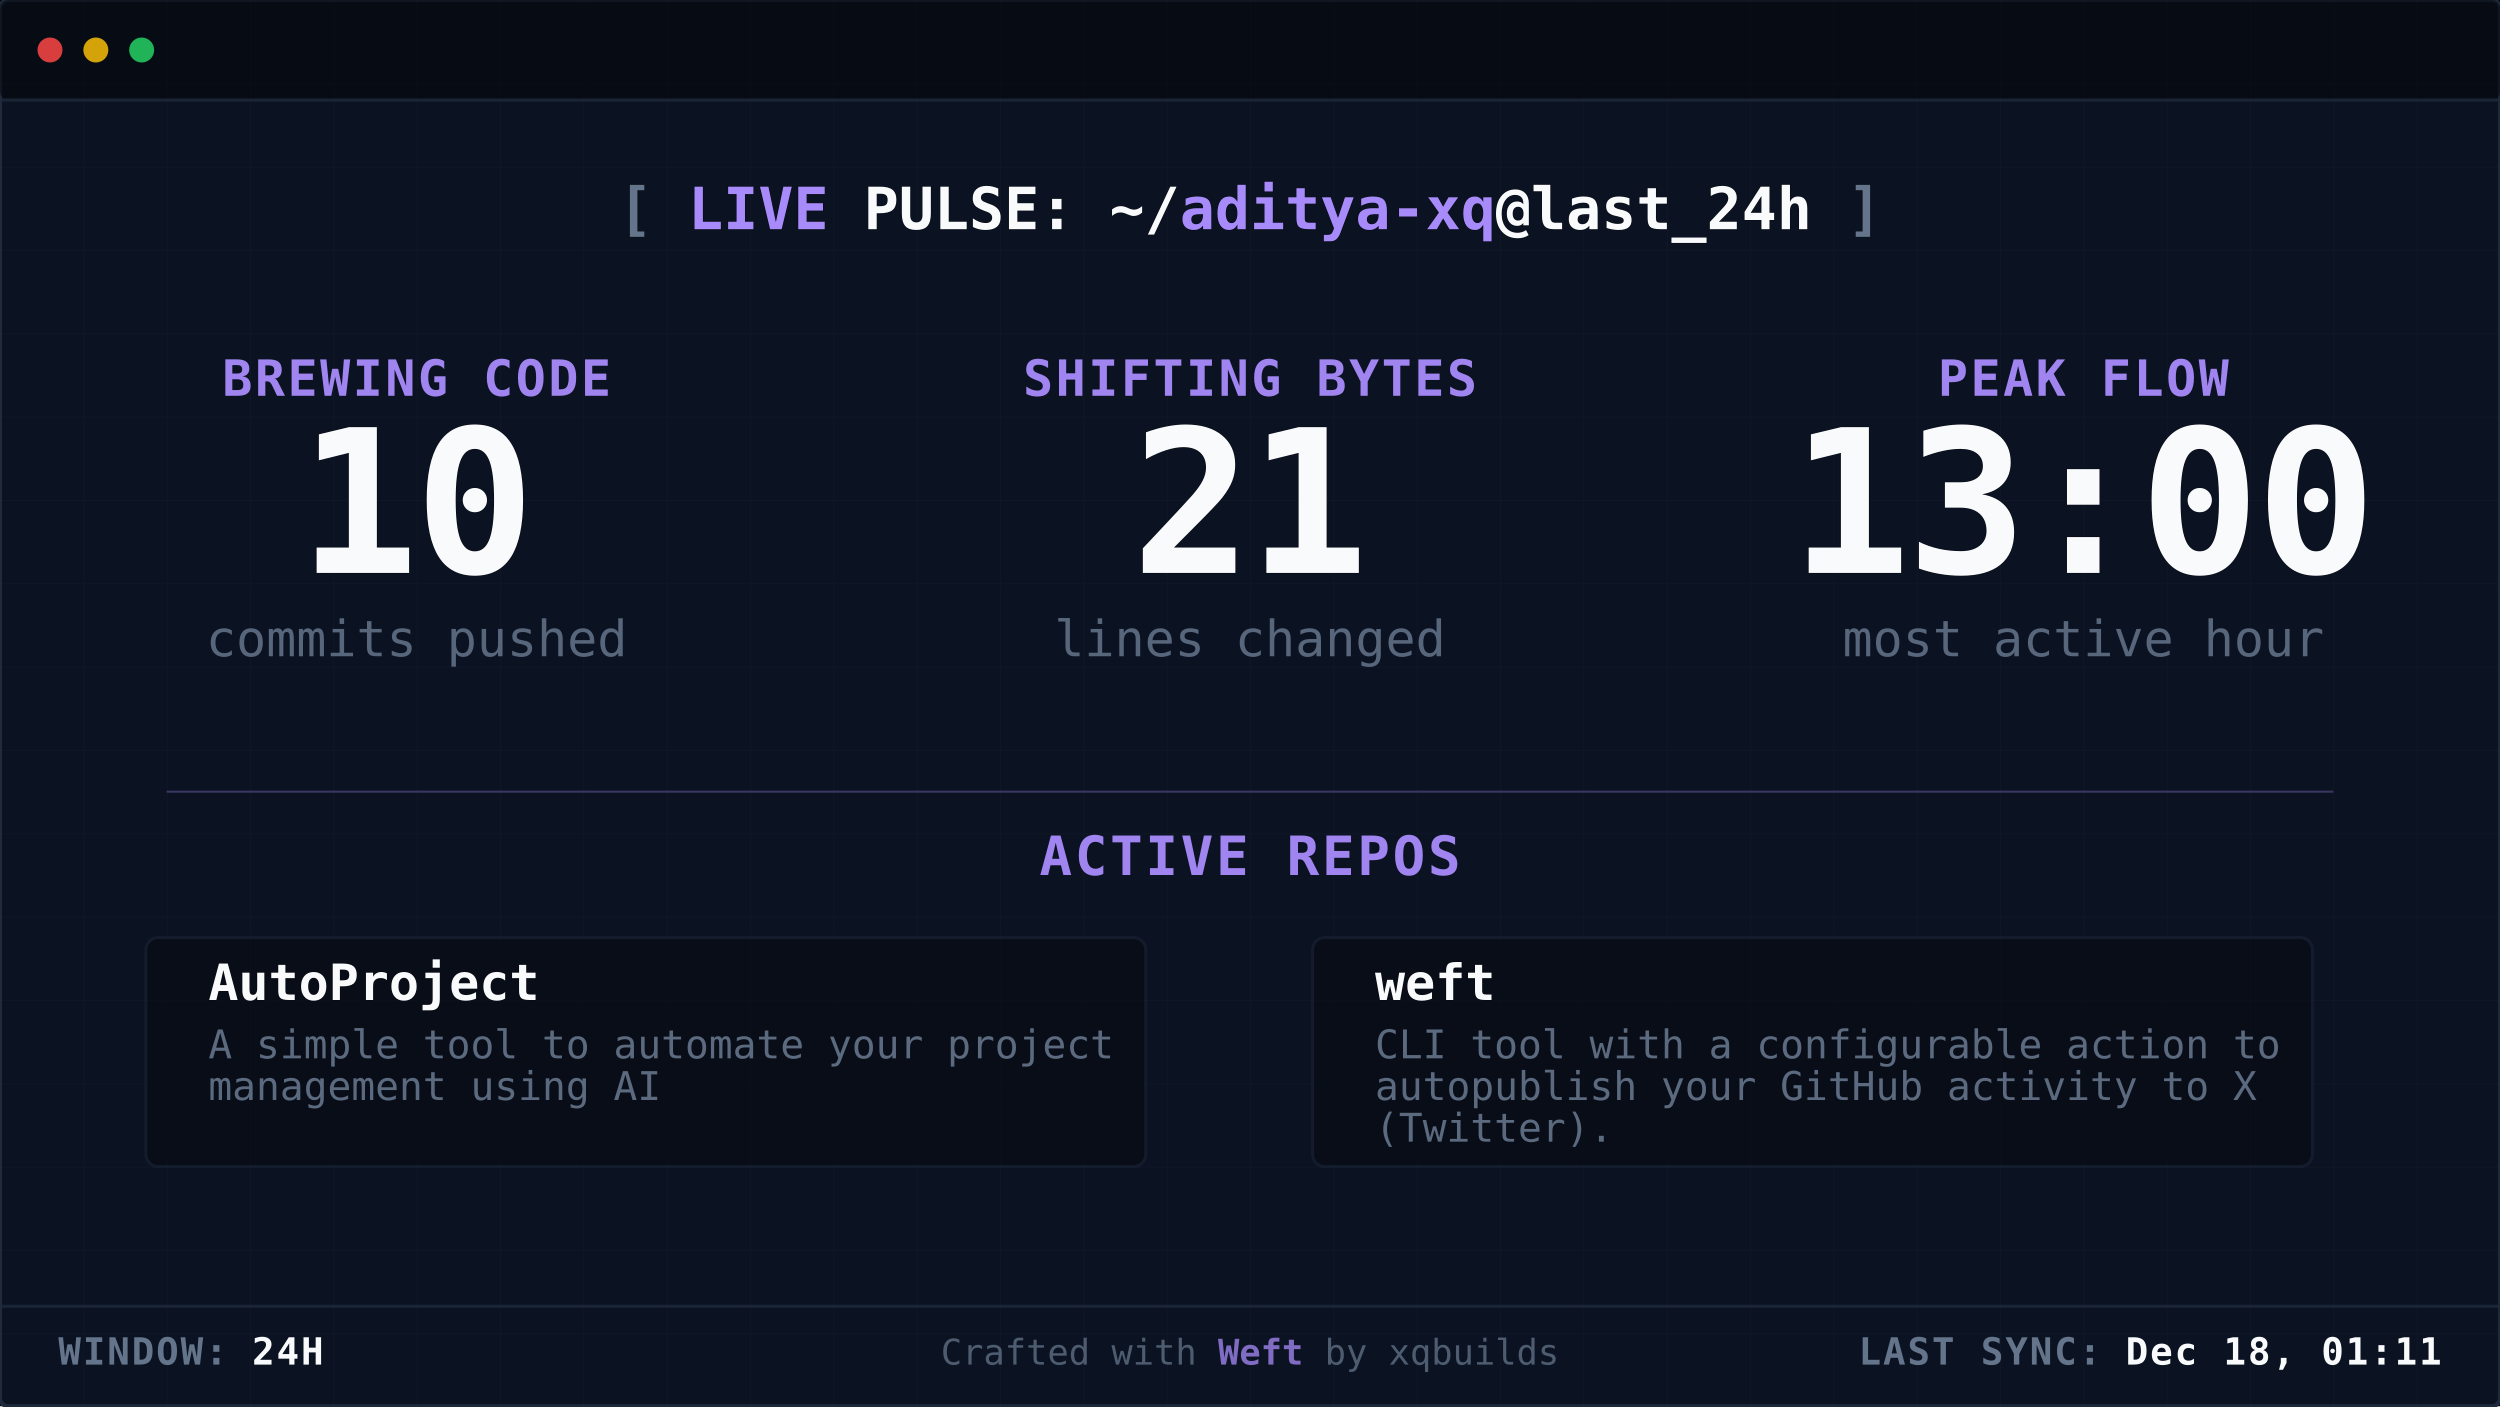
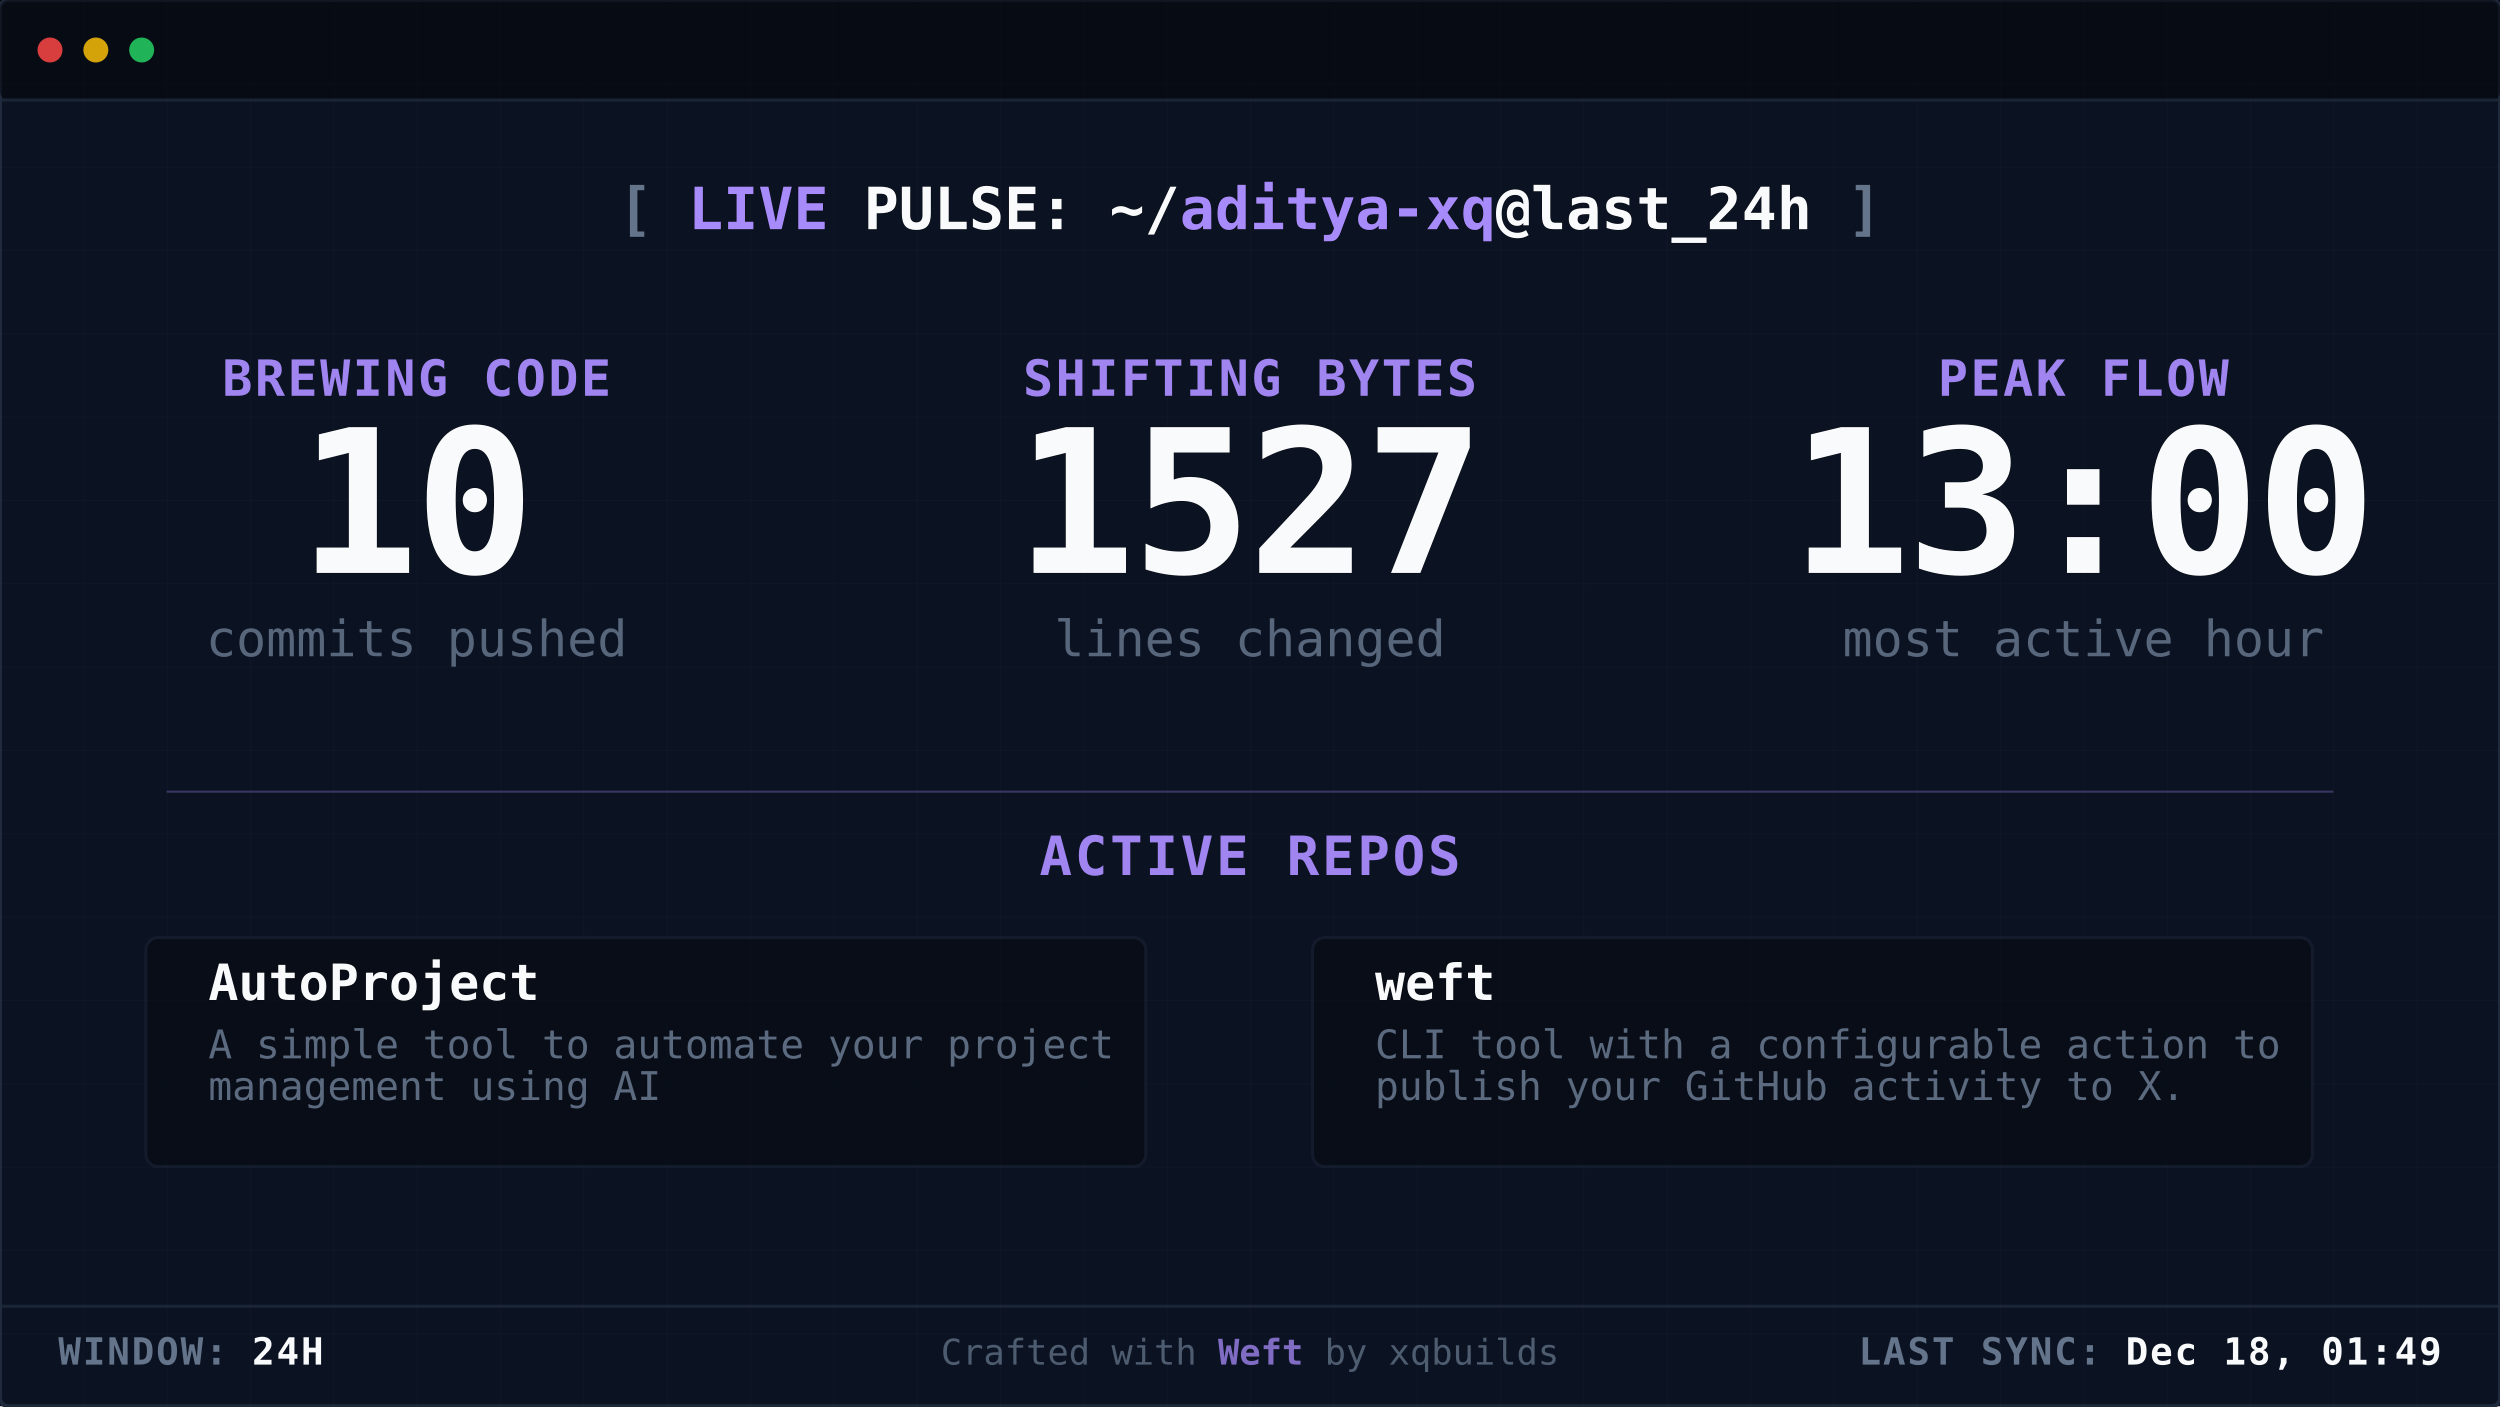
<svg xmlns="http://www.w3.org/2000/svg" width="1200" height="675" viewBox="0 0 1200 675" role="img" aria-label="Daily commit snapshot">
  <defs>
    <pattern id="engGrid" width="40" height="40" patternUnits="userSpaceOnUse">
      <path d="M 40 0 L 0 0 0 40" fill="none" stroke="#64748b" stroke-width="0.5" opacity="0.08" />
    </pattern>
    <style>
            .root {
                font-family: "JetBrains Mono", "Cascadia Code", "Segoe UI Mono", "Roboto Mono", "DejaVu Sans Mono", "Courier New", monospace;
                -webkit-font-smoothing: antialiased;
                -moz-osx-font-smoothing: grayscale;
                text-rendering: optimizeLegibility;
            }
            .sharp-text {
                paint-order: stroke fill;
                stroke: #020408;
                stroke-width: 0.3px;
                stroke-linejoin: round;
            }
            .metric-value {
                letter-spacing: -0.02em;
            }
            .label-text {
                letter-spacing: 0.05em;
            }
            .title-text {
                letter-spacing: 0.08em;
            }
        </style>
  </defs>
  <rect width="1200" height="675" fill="#020408" />
  <g class="root" transform="translate(0, 0)">
    <rect x="0" y="0" width="1200" height="675" fill="#0b1221" stroke="#1e293b" stroke-width="2" rx="4" />
    <rect width="1200" height="675" fill="url(#engGrid)" rx="4" />
    <rect x="0" y="0" width="1200" height="48" fill="#020408" opacity="0.5" rx="4" />
    <line x1="0" y1="48" x2="1200" y2="48" stroke="#1e293b" stroke-width="1.5" opacity="0.8" />
    <g transform="translate(24, 24)">
      <circle cx="0" cy="0" r="6" fill="#ef4444" opacity="0.9" />
      <circle cx="22" cy="0" r="6" fill="#eab308" opacity="0.9" />
      <circle cx="44" cy="0" r="6" fill="#22c55e" opacity="0.9" />
    </g>
    <text x="600" y="110" text-anchor="middle" fill="#f8fafc" font-size="28" font-weight="900" class="sharp-text">
      <tspan fill="#64748b">[</tspan>
      <tspan fill="#a78bfa">LIVE</tspan> 
            PULSE: ~/<tspan fill="#a78bfa">aditya-xq</tspan>@last_24h 
            <tspan fill="#64748b">]</tspan>
    </text>
    <g transform="translate(200, 190)">
      <text x="0" y="0" text-anchor="middle" fill="#a78bfa" font-size="24" font-weight="800" text-transform="uppercase" class="label-text" opacity="0.95">
                BREWING CODE
            </text>
      <text x="0" y="85" text-anchor="middle" fill="#f8fafc" font-size="96" font-weight="900" class="sharp-text metric-value">
                10
            </text>
      <text x="0" y="125" text-anchor="middle" fill="#64748b" font-size="24" font-weight="500" opacity="0.85">
                commits pushed
            </text>
    </g>
    <g transform="translate(600, 190)">
      <text x="0" y="0" text-anchor="middle" fill="#a78bfa" font-size="24" font-weight="800" text-transform="uppercase" class="label-text" opacity="0.95">
                SHIFTING BYTES
            </text>
      <text x="0" y="85" text-anchor="middle" fill="#f8fafc" font-size="96" font-weight="900" class="sharp-text metric-value">
-                 21
+                 1527
            </text>
      <text x="0" y="125" text-anchor="middle" fill="#64748b" font-size="24" font-weight="500" opacity="0.85">
                lines changed
            </text>
    </g>
    <g transform="translate(1000, 190)">
      <text x="0" y="0" text-anchor="middle" fill="#a78bfa" font-size="24" font-weight="800" text-transform="uppercase" class="label-text" opacity="0.95">
                PEAK FLOW
            </text>
      <text x="0" y="85" text-anchor="middle" fill="#f8fafc" font-size="96" font-weight="900" class="sharp-text metric-value">
                13:00
            </text>
      <text x="0" y="125" text-anchor="middle" fill="#64748b" font-size="24" font-weight="500" opacity="0.85">
                most active hour
            </text>
    </g>
    <line x1="80" y1="380" x2="1120" y2="380" stroke="#a78bfa" stroke-width="1" opacity="0.3" />
    <text x="600" y="420" text-anchor="middle" fill="#a78bfa" font-size="26" font-weight="800" text-transform="uppercase" class="label-text" opacity="0.95">
            ACTIVE REPOS
        </text>
    <g transform="translate(100, 480)">
      <rect x="-30" y="-30" width="480" height="110" fill="#020408" opacity="0.4" rx="6" stroke="#1e293b" stroke-width="1.5" />
      <text x="0" y="0" fill="#f8fafc" font-size="24" font-weight="800" class="sharp-text">
                AutoProject
            </text>
      <text x="0" y="28" fill="#64748b" font-size="19" font-weight="400" opacity="0.9">
                A simple tool to automate your project
            </text>
      <text x="0" y="48" fill="#64748b" font-size="19" font-weight="400" opacity="0.9">
                management using AI
            </text>
    </g>
    <g transform="translate(660, 480)">
      <rect x="-30" y="-30" width="480" height="110" fill="#020408" opacity="0.4" rx="6" stroke="#1e293b" stroke-width="1.5" />
      <text x="0" y="0" fill="#f8fafc" font-size="24" font-weight="800" class="sharp-text">
                weft
            </text>
      <text x="0" y="28" fill="#64748b" font-size="19" font-weight="400" opacity="0.9">
                CLI tool with a configurable action to
            </text>
      <text x="0" y="48" fill="#64748b" font-size="19" font-weight="400" opacity="0.9">
-                 autopublish your GitHub activity to X
-             </text>
-       <text x="0" y="68" fill="#64748b" font-size="19" font-weight="400" opacity="0.9">
-                 (Twitter).
+                 publish your GitHub activity to X.
            </text>
    </g>
    <line x1="0" y1="627" x2="1200" y2="627" stroke="#1e293b" stroke-width="1.5" opacity="0.8" />
    <text x="28" y="655" fill="#64748b" font-size="18" font-weight="700" class="label-text">
            WINDOW: <tspan fill="#f8fafc" font-weight="800">24H</tspan>
    </text>
    <text x="600" y="655" text-anchor="middle" fill="#64748b" font-size="17" font-weight="500" opacity="0.75">
            Crafted with <tspan fill="#a78bfa" font-weight="800">Weft</tspan> by xqbuilds
        </text>
    <text x="1172" y="655" text-anchor="end" fill="#64748b" font-size="18" font-weight="700" class="label-text">
-             LAST SYNC: <tspan fill="#f8fafc" font-weight="800">Dec 18, 01:11</tspan>
+             LAST SYNC: <tspan fill="#f8fafc" font-weight="800">Dec 18, 01:49</tspan>
    </text>
  </g>
</svg>
